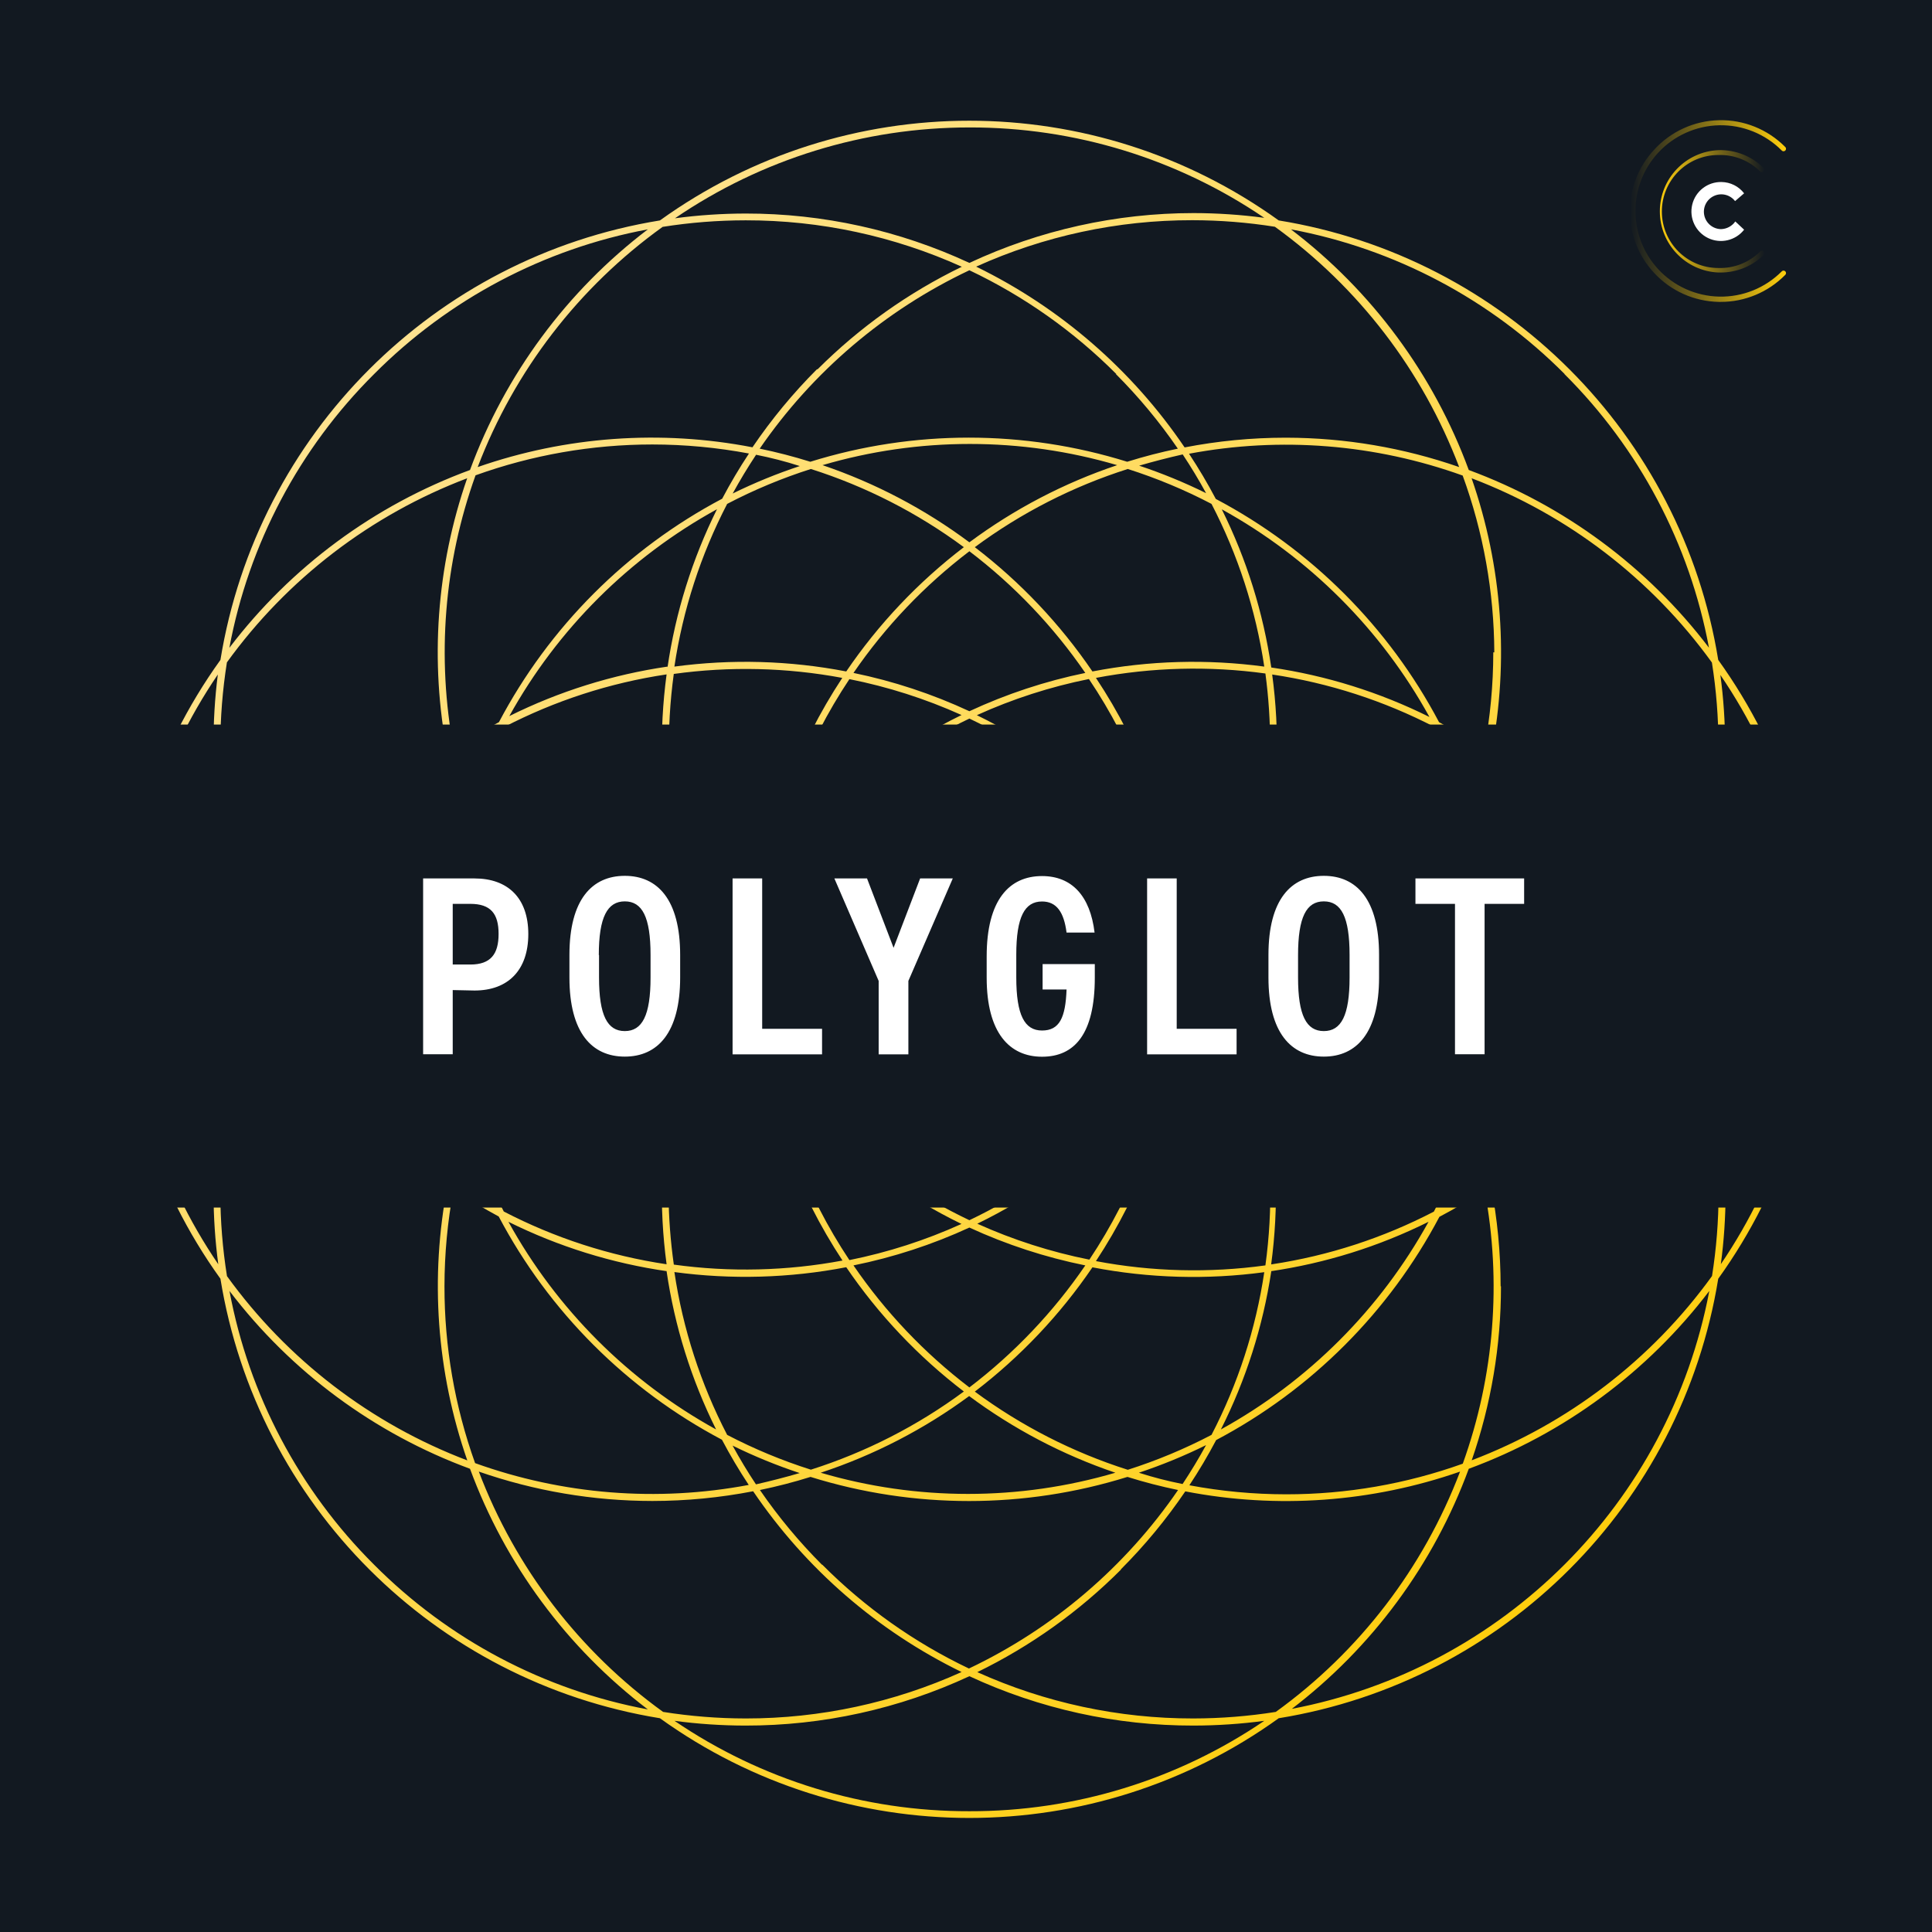
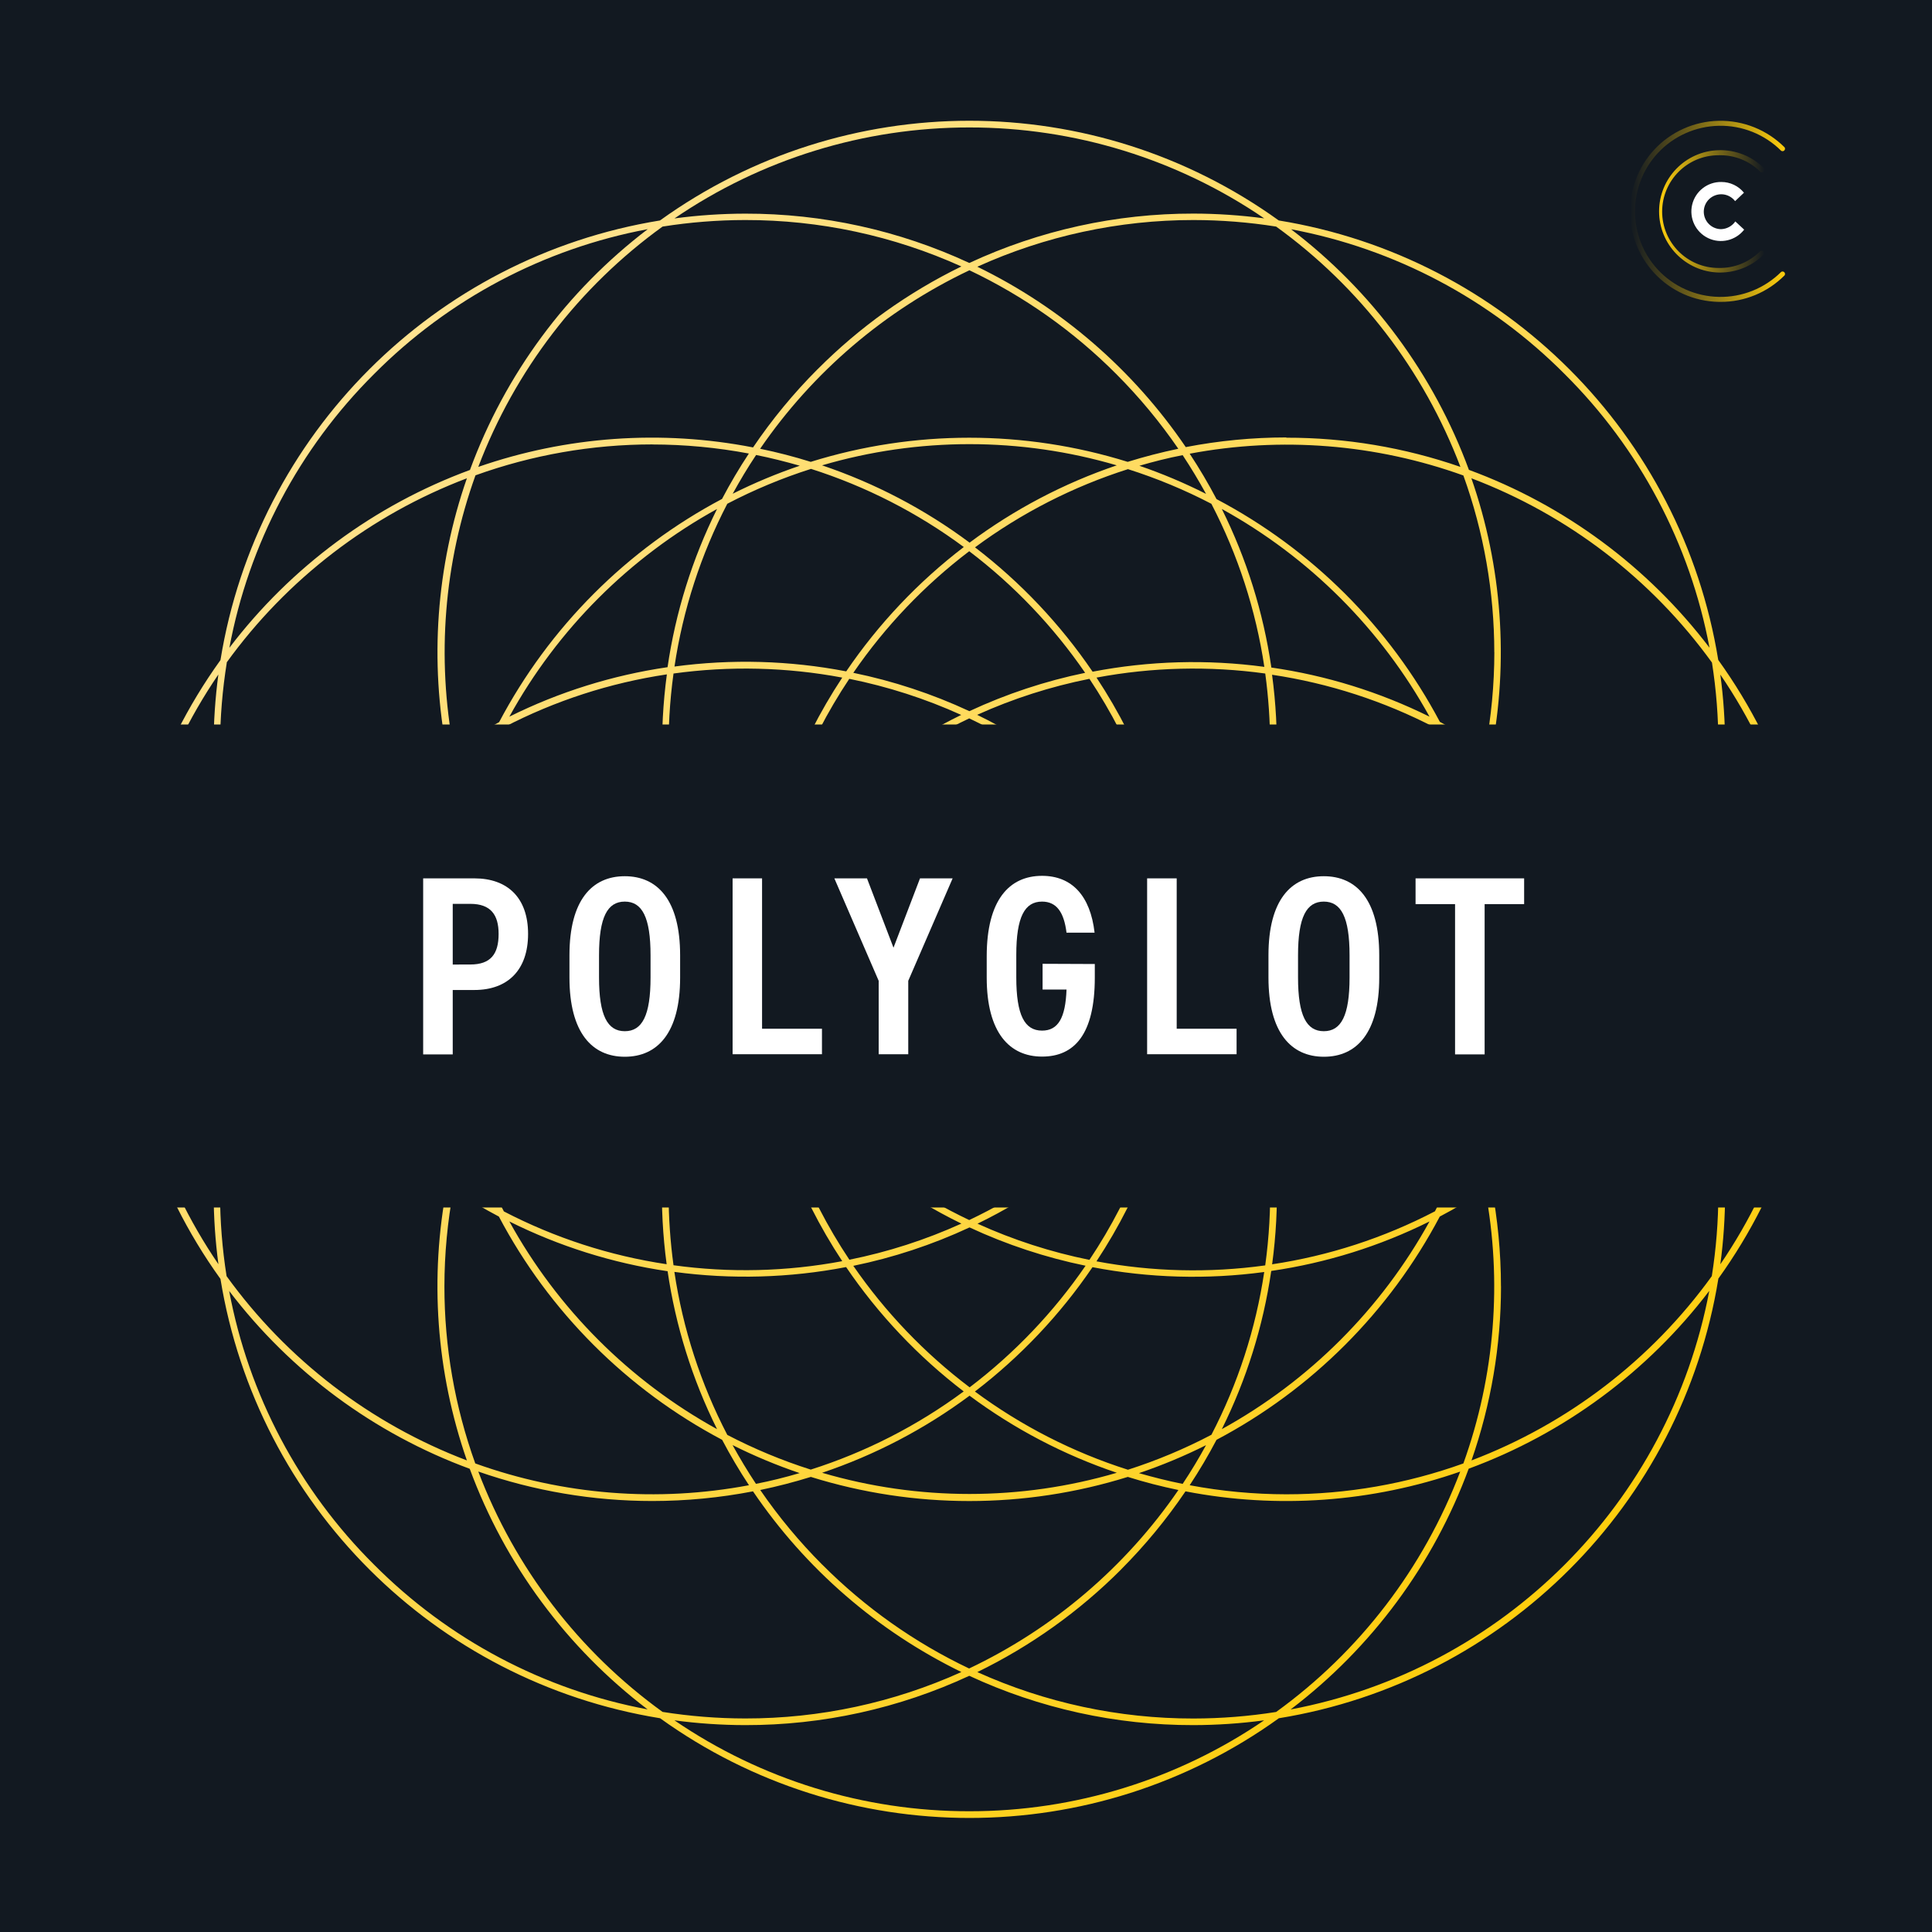
- <svg xmlns="http://www.w3.org/2000/svg" viewBox="0 0 171 171">
+ <svg xmlns="http://www.w3.org/2000/svg" viewBox="0 0 360 360">
  <defs>
-     <style>.cls-1{fill:#121921}.cls-2{fill:#fff}.cls-3{fill:url(#New_Gradient_Swatch_13)}.cls-4{fill:url(#linear-gradient)}.cls-5{fill:url(#New_Gradient_Swatch_3)}</style>
-     <linearGradient id="New_Gradient_Swatch_13" x1="144.28" y1="18.7" x2="158.02" y2="18.7" gradientUnits="userSpaceOnUse">
+     <style>.cls-1{fill:#121921;}.cls-2{fill:#fff;}.cls-3{fill:url(#New_Gradient_Swatch_21);}.cls-4{fill:url(#linear-gradient);}.cls-5{fill:url(#New_Gradient_Swatch_20);}</style>
+     <linearGradient id="New_Gradient_Swatch_21" x1="303.75" y1="39.38" x2="332.67" y2="39.38" gradientUnits="userSpaceOnUse">
      <stop offset="0" stop-color="#fece0d" stop-opacity="0" />
      <stop offset="1" stop-color="#fece0d" />
    </linearGradient>
-     <linearGradient id="linear-gradient" x1="146.87" y1="18.7" x2="156.18" y2="18.7" gradientUnits="userSpaceOnUse">
+     <linearGradient id="linear-gradient" x1="309.21" y1="39.38" x2="328.8" y2="39.38" gradientUnits="userSpaceOnUse">
      <stop offset="0" stop-color="#fece0d" />
      <stop offset="1" stop-color="#fece0d" stop-opacity="0" />
    </linearGradient>
-     <linearGradient id="New_Gradient_Swatch_3" x1="32.69" y1="32.69" x2="138.91" y2="138.91" gradientUnits="userSpaceOnUse">
+     <linearGradient id="New_Gradient_Swatch_20" x1="68.81" y1="68.81" x2="292.44" y2="292.44" gradientUnits="userSpaceOnUse">
      <stop offset="0" stop-color="#ffe390" />
      <stop offset="1" stop-color="#fece0d" />
    </linearGradient>
  </defs>
  <g id="Layer_2" data-name="Layer 2">
    <g id="Layer_1-2" data-name="Layer 1">
-       <path class="cls-1" d="M0 0h171v171H0z" />
-       <path class="cls-2" d="M153.57 17.8a1.54 1.54 0 1 0-1.24 2.48 1.59 1.59 0 0 0 1.26-.68l.78.73a2.61 2.61 0 1 1-2-4.22 2.57 2.57 0 0 1 2 1z" />
-       <path class="cls-3" d="M152.29 26.72h-.16a8 8 0 0 1-5.73-2.57 8 8 0 0 1 0-10.89A8 8 0 0 1 158 13a.22.22 0 1 1-.31.31 7.58 7.58 0 0 0-10.93.21 7.61 7.61 0 0 0 0 10.3 7.58 7.58 0 0 0 10.93.21.22.22 0 1 1 .31.31 8 8 0 0 1-5.71 2.38z" />
-       <path class="cls-4" d="M152.28 24.12h-.18a5.42 5.42 0 0 1 0-10.83 5.44 5.44 0 0 1 4 1.58.22.22 0 0 1-.31.31 5 5 0 0 0-3.7-1.46 5 5 0 0 0 0 10 5 5 0 0 0 3.7-1.46.22.22 0 1 1 .31.31 5.44 5.44 0 0 1-3.82 1.55z" />
-       <path class="cls-5" d="M152.08 113.18a46.9 46.9 0 0 0 0-54.77 47.06 47.06 0 0 0-38.9-38.9 46.9 46.9 0 0 0-54.77 0 47.06 47.06 0 0 0-38.9 38.9 46.9 46.9 0 0 0 0 54.77 47.06 47.06 0 0 0 38.9 38.9 46.9 46.9 0 0 0 54.77 0 47.06 47.06 0 0 0 38.9-38.9zm8.23-27.39a46.19 46.19 0 0 1-8 26.1 47.74 47.74 0 0 0 .42-6.26 46.9 46.9 0 0 0-4.37-19.84A46.9 46.9 0 0 0 152.69 66a47.74 47.74 0 0 0-.42-6.26 46.19 46.19 0 0 1 8.04 26.06zM19.5 105.63a46.32 46.32 0 0 1 4.11-19.13 47.37 47.37 0 0 0 16 18.44 46.83 46.83 0 0 0 1.75 24.32 46.69 46.69 0 0 1-21.27-16.31 47.07 47.07 0 0 1-.59-7.32zm.58-47a46.69 46.69 0 0 1 21.27-16.3 46.83 46.83 0 0 0-1.75 24.32 47.37 47.37 0 0 0-16 18.44A46.32 46.32 0 0 1 19.5 66a47.07 47.07 0 0 1 .58-7.35zM152.1 66a46.32 46.32 0 0 1-4.1 19.09 47.37 47.37 0 0 0-16-18.44 46.83 46.83 0 0 0-1.75-24.32 46.69 46.69 0 0 1 21.27 16.31 47.06 47.06 0 0 1 .58 7.36zm-52.28 64.09a46.35 46.35 0 0 1-13.54-6.92 47.44 47.44 0 0 0 10.41-11 47.11 47.11 0 0 0 15.21.43 46 46 0 0 1-4.67 14.4 46.16 46.16 0 0 1-7.41 3.09zm6.92-2.17c-.64 1.17-1.33 2.31-2.07 3.43-1.31-.26-2.6-.59-3.87-1a46.75 46.75 0 0 0 5.94-2.44zM64.36 127a46 46 0 0 1-4.67-14.41 47.11 47.11 0 0 0 15.21-.43 47.44 47.44 0 0 0 10.41 11 46.36 46.36 0 0 1-13.54 6.92 46.17 46.17 0 0 1-7.41-3.08zm6.42 3.38c-1.27.37-2.55.7-3.87 1-.74-1.11-1.43-2.26-2.07-3.43a46.75 46.75 0 0 0 5.94 2.43zM41.51 99.82a46.36 46.36 0 0 1 6.92-13.54 47.44 47.44 0 0 0 11 10.41A47.1 47.1 0 0 0 59 111.9a46 46 0 0 1-14.41-4.67 46.17 46.17 0 0 1-3.08-7.41zm2.17 6.92c-1.17-.64-2.31-1.33-3.43-2.07.26-1.31.59-2.6 1-3.86a46.75 46.75 0 0 0 2.43 5.93zm.92-42.38A46 46 0 0 1 59 59.69a47.1 47.1 0 0 0 .43 15.21 47.44 47.44 0 0 0-11 10.41 46.36 46.36 0 0 1-6.92-13.54 46.17 46.17 0 0 1 3.09-7.41zm-3.38 6.42c-.37-1.27-.7-2.55-1-3.86 1.11-.74 2.26-1.43 3.43-2.07a46.75 46.75 0 0 0-2.44 5.93zm30.55-29.27a46.36 46.36 0 0 1 13.54 6.92 47.44 47.44 0 0 0-10.41 11A47.11 47.11 0 0 0 59.69 59a46 46 0 0 1 4.67-14.4 46.17 46.17 0 0 1 7.41-3.09zm-6.92 2.17c.64-1.17 1.33-2.31 2.07-3.43 1.31.26 2.6.59 3.87 1a46.75 46.75 0 0 0-5.94 2.43zm42.38.92A46 46 0 0 1 111.9 59a47.11 47.11 0 0 0-15.21.43 47.44 47.44 0 0 0-10.41-11 46.35 46.35 0 0 1 13.54-6.92 46.16 46.16 0 0 1 7.41 3.09zm-6.42-3.38c1.27-.37 2.55-.7 3.87-1 .74 1.11 1.43 2.26 2.07 3.43a46.75 46.75 0 0 0-5.94-2.44zm29.28 30.56a46.36 46.36 0 0 1-6.92 13.54 47.44 47.44 0 0 0-11-10.41 47.1 47.1 0 0 0 .43-15.21 46 46 0 0 1 14.4 4.66 46.18 46.18 0 0 1 3.09 7.41zm-2.17-6.92c1.17.64 2.31 1.33 3.43 2.07-.26 1.31-.59 2.6-1 3.86a46.77 46.77 0 0 0-2.44-5.94zm2.47 7.9a46.26 46.26 0 0 1 0 26.08 47 47 0 0 0-6.83-13 47 47 0 0 0 6.82-13.09zM112 112a46.47 46.47 0 0 1-15-.38 46.92 46.92 0 0 0 4.89-9.68 46.93 46.93 0 0 0 9.73-4.94 46.48 46.48 0 0 1 .38 15zm-52.81-6.35A47 47 0 0 1 60 97a46.92 46.92 0 0 0 9.68 4.89 46.92 46.92 0 0 0 4.89 9.68 46.47 46.47 0 0 1-14.93.36 47.15 47.15 0 0 1-.47-6.3zm.44-46a46.47 46.47 0 0 1 14.92.35 46.92 46.92 0 0 0-4.89 9.68A46.92 46.92 0 0 0 60 74.55a46.47 46.47 0 0 1-.36-14.93zM112.42 66a47 47 0 0 1-.8 8.59 46.93 46.93 0 0 0-9.68-4.89A46.92 46.92 0 0 0 97 60a46.47 46.47 0 0 1 15-.39 47.13 47.13 0 0 1 .42 6.39zM98.81 98.81a47 47 0 0 1-5.63 4.8 46.25 46.25 0 0 1-14.77 0A46.55 46.55 0 0 1 68 93.18a46.25 46.25 0 0 1 0-14.77A46.55 46.55 0 0 1 78.41 68a46.25 46.25 0 0 1 14.77 0 46.55 46.55 0 0 1 10.43 10.43 46.25 46.25 0 0 1 0 14.77 47 47 0 0 1-4.8 5.61zm4.56-4.33a46.05 46.05 0 0 1-1.9 7 46.05 46.05 0 0 1-7 1.9 46.65 46.65 0 0 0 8.89-8.89zm-11.26 9.87A46 46 0 0 1 85.8 108a46.06 46.06 0 0 1-6.32-3.64 46 46 0 0 0 12.64 0zm-15-1a46.05 46.05 0 0 1-7-1.9 46.05 46.05 0 0 1-1.9-7 46.64 46.64 0 0 0 8.89 8.89zm-9.88-11.23a46.05 46.05 0 0 1-3.63-6.32 46.05 46.05 0 0 1 3.64-6.32 46 46 0 0 0 0 12.65zm1-15a46.05 46.05 0 0 1 1.9-7 46.05 46.05 0 0 1 7-1.9 46.64 46.64 0 0 0-8.89 8.89zm11.26-9.87a46.06 46.06 0 0 1 6.31-3.65 46 46 0 0 1 6.32 3.64 46 46 0 0 0-12.64 0zm15 1a46.05 46.05 0 0 1 7 1.9 46.05 46.05 0 0 1 1.9 7 46.65 46.65 0 0 0-8.89-8.89zm9.87 11.26A46.05 46.05 0 0 1 108 85.8a46.05 46.05 0 0 1-3.64 6.32 46 46 0 0 0 0-12.65zm-.19-1.3a46.64 46.64 0 0 0-2-7.79 46.36 46.36 0 0 1 9.32 4.79 45.94 45.94 0 0 1-3.2 9.92 46.7 46.7 0 0 0-4.12-6.95zm-3-8.77a46.63 46.63 0 0 0-7.79-2 46.69 46.69 0 0 0-6.92-4.14 45.93 45.93 0 0 1 9.92-3.2 46.36 46.36 0 0 1 4.83 9.3zM85.8 62.95a46.51 46.51 0 0 0-10.26-3.39A46.84 46.84 0 0 1 85.8 48.79a46.84 46.84 0 0 1 10.26 10.77 46.51 46.51 0 0 0-10.26 3.39zm-.7.34a46.7 46.7 0 0 0-6.92 4.14 46.63 46.63 0 0 0-7.79 2 46.35 46.35 0 0 1 4.79-9.32 45.93 45.93 0 0 1 9.91 3.17zm-15.7 7.1a46.64 46.64 0 0 0-2 7.79 46.7 46.7 0 0 0-4.14 6.92 45.93 45.93 0 0 1-3.2-9.92 46.35 46.35 0 0 1 9.34-4.79zM62.95 85.8a46.51 46.51 0 0 0-3.39 10.26A46.84 46.84 0 0 1 48.79 85.8a46.84 46.84 0 0 1 10.77-10.26 46.51 46.51 0 0 0 3.39 10.26zm.34.7a46.7 46.7 0 0 0 4.14 6.92 46.64 46.64 0 0 0 2 7.79 46.35 46.35 0 0 1-9.32-4.79 45.93 45.93 0 0 1 3.17-9.92zm7.1 15.69a46.63 46.63 0 0 0 7.79 2 46.69 46.69 0 0 0 6.92 4.14 45.93 45.93 0 0 1-9.92 3.2 46.35 46.35 0 0 1-4.79-9.34zm15.41 6.46A46.51 46.51 0 0 0 96.06 112a46.84 46.84 0 0 1-10.26 10.8A46.84 46.84 0 0 1 75.54 112a46.51 46.51 0 0 0 10.26-3.35zm.7-.34a46.68 46.68 0 0 0 6.92-4.14 46.63 46.63 0 0 0 7.79-2 46.36 46.36 0 0 1-4.79 9.32 45.93 45.93 0 0 1-9.92-3.18zm15.69-7.1a46.64 46.64 0 0 0 2-7.79 46.7 46.7 0 0 0 4.14-6.92 45.94 45.94 0 0 1 3.2 9.92 46.36 46.36 0 0 1-9.34 4.79zm6.46-15.41A46.51 46.51 0 0 0 112 75.54a46.85 46.85 0 0 1 10.8 10.26A46.85 46.85 0 0 1 112 96.06a46.51 46.51 0 0 0-3.35-10.26zm3.87-26.72a46.56 46.56 0 0 0-4.38-14 46.79 46.79 0 0 1 18.38 18.38 46.56 46.56 0 0 0-14-4.38zM85.8 48a47 47 0 0 0-13-6.83 46.26 46.26 0 0 1 26.08 0A47 47 0 0 0 85.8 48zM59.08 59a46.56 46.56 0 0 0-14 4.38 46.79 46.79 0 0 1 18.38-18.31 46.56 46.56 0 0 0-4.38 14.01zM48 85.8a47 47 0 0 0-6.83 13 46.26 46.26 0 0 1 0-26.08A47 47 0 0 0 48 85.8zm11 26.72a46.56 46.56 0 0 0 4.38 14A46.79 46.79 0 0 1 45 108.14a46.56 46.56 0 0 0 14.08 4.38zm26.72 11a47 47 0 0 0 13 6.83 46.26 46.26 0 0 1-26.08 0 47 47 0 0 0 13.16-6.8zm26.72-11a46.56 46.56 0 0 0 14-4.38 46.79 46.79 0 0 1-18.38 18.38 46.56 46.56 0 0 0 4.46-14zm.07-.61a47.1 47.1 0 0 0-.43-15.21 47.44 47.44 0 0 0 11-10.41A46.36 46.36 0 0 1 130 99.83a46.18 46.18 0 0 1-3.09 7.41 46 46 0 0 1-14.32 4.66zm17.79-11.09c.37 1.27.7 2.55 1 3.86-1.11.74-2.26 1.43-3.43 2.07a46.77 46.77 0 0 0 2.51-5.94zm.33-1a47.13 47.13 0 0 0 0-28.05q.69-2.2 1.16-4.48a46.78 46.78 0 0 1 15.8 18.51 46.78 46.78 0 0 1-15.8 18.51q-.39-2.31-1.07-4.49zm1.54-42.08a46.5 46.5 0 0 1-.8 8.55q-2-1.29-4-2.37a47.37 47.37 0 0 0-19.76-19.76 46.65 46.65 0 0 0-2.37-4 46.25 46.25 0 0 1 24.22 1.93 46.24 46.24 0 0 1 2.8 15.65zm-18.41-19a47.08 47.08 0 0 0-8.91.86 47.37 47.37 0 0 0-18.45-16 46.32 46.32 0 0 1 19.13-4.11 47.06 47.06 0 0 1 7.31.58 46.69 46.69 0 0 1 16.31 21.27 46.83 46.83 0 0 0-15.3-2.6zm-15-5.64a47 47 0 0 1 5.49 6.61q-2.28.47-4.48 1.16a47.13 47.13 0 0 0-28.05 0q-2.2-.69-4.48-1.16A46.78 46.78 0 0 1 85.8 23.92a46.5 46.5 0 0 1 13.01 9.19zm-26.45-.42a47.55 47.55 0 0 0-5.71 6.91 46.83 46.83 0 0 0-24.32 1.75 46.68 46.68 0 0 1 16.37-21.26A47.06 47.06 0 0 1 66 19.5a46.32 46.32 0 0 1 19.13 4.11 47.11 47.11 0 0 0-12.77 9.08zm-14.57 6.66a46.49 46.49 0 0 1 8.55.8 46.65 46.65 0 0 0-2.37 4 47.37 47.37 0 0 0-19.76 19.78q-2.06 1.08-4 2.37a46.25 46.25 0 0 1 1.93-24.22 46.24 46.24 0 0 1 15.65-2.73zM33.11 72.78a47 47 0 0 1 6.61-5.49q.47 2.28 1.16 4.48a47.13 47.13 0 0 0 0 28.05q-.69 2.2-1.16 4.48a46.78 46.78 0 0 1-15.8-18.5 46.5 46.5 0 0 1 9.19-13.02zm6.23 41.07a46.49 46.49 0 0 1 .8-8.55q2 1.29 4 2.37a47.37 47.37 0 0 0 19.76 19.76 46.65 46.65 0 0 0 2.37 4 46.25 46.25 0 0 1-24.22-1.93 46.24 46.24 0 0 1-2.71-15.65zm18.41 19a47.08 47.08 0 0 0 8.91-.86 47.37 47.37 0 0 0 18.45 16A46.32 46.32 0 0 1 66 152.1a47.06 47.06 0 0 1-7.31-.58 46.68 46.68 0 0 1-16.31-21.27 46.83 46.83 0 0 0 15.36 2.6zm15 5.64a47 47 0 0 1-5.49-6.61q2.28-.47 4.48-1.16a47.13 47.13 0 0 0 28.05 0q2.2.69 4.48 1.16a46.78 46.78 0 0 1-18.51 15.8 46.5 46.5 0 0 1-12.98-9.19zm26.45.42a47.54 47.54 0 0 0 5.71-6.91 46.83 46.83 0 0 0 24.32-1.75 46.69 46.69 0 0 1-16.31 21.27 47.06 47.06 0 0 1-7.31.58A46.32 46.32 0 0 1 86.5 148a47.1 47.1 0 0 0 12.73-9.09zm14.62-6.65a46.49 46.49 0 0 1-8.55-.8 46.65 46.65 0 0 0 2.37-4 47.37 47.37 0 0 0 19.76-19.76q2.06-1.08 4-2.37a46.26 46.26 0 0 1-1.93 24.22 46.24 46.24 0 0 1-15.62 2.71zm19-18.41a47.08 47.08 0 0 0-.86-8.91A47.37 47.37 0 0 0 148 86.5a46.32 46.32 0 0 1 4.11 19.13 47.06 47.06 0 0 1-.58 7.31 46.69 46.69 0 0 1-21.27 16.31 46.83 46.83 0 0 0 2.59-15.4zm5.64-80.75a46.12 46.12 0 0 1 12.8 24.23A47.27 47.27 0 0 0 130 41.6a47.27 47.27 0 0 0-15.74-21.3 46.12 46.12 0 0 1 24.23 12.81zM85.8 11.28a46.19 46.19 0 0 1 26.1 8 47.74 47.74 0 0 0-6.26-.42 46.9 46.9 0 0 0-19.84 4.41A46.9 46.9 0 0 0 66 18.9a47.74 47.74 0 0 0-6.26.42 46.19 46.19 0 0 1 26.06-8.04zM33.11 33.11A46.12 46.12 0 0 1 57.34 20.3 47.27 47.27 0 0 0 41.6 41.6a47.27 47.27 0 0 0-21.3 15.74 46.12 46.12 0 0 1 12.81-24.23zM11.28 85.8a46.19 46.19 0 0 1 8-26.1 47.74 47.74 0 0 0-.38 6.3 46.9 46.9 0 0 0 4.37 19.8 46.9 46.9 0 0 0-4.37 19.84 47.74 47.74 0 0 0 .42 6.26 46.19 46.19 0 0 1-8.04-26.1zm21.83 52.69a46.12 46.12 0 0 1-12.8-24.23A47.27 47.27 0 0 0 41.6 130a47.27 47.27 0 0 0 15.74 21.3 46.12 46.12 0 0 1-24.23-12.81zm52.69 21.82a46.19 46.19 0 0 1-26.1-8 47.74 47.74 0 0 0 6.26.42 46.9 46.9 0 0 0 19.84-4.37 46.9 46.9 0 0 0 19.84 4.37 47.74 47.74 0 0 0 6.26-.42 46.19 46.19 0 0 1-26.1 8zm28.46-9A47.27 47.27 0 0 0 130 130a47.27 47.27 0 0 0 21.29-15.74 46.48 46.48 0 0 1-37 37z" />
-       <path class="cls-1" d="M7.77 64.13h155.45v42.75H7.77z" />
-       <path class="cls-2" d="M40.07 87.63v5.68h-2.62V77.75H42c2.93 0 4.76 1.71 4.76 4.92s-1.8 5-4.76 5zm1.56-2.26c1.8 0 2.5-.92 2.5-2.71s-.7-2.66-2.5-2.66h-1.56v5.37zm8.77 1.15v-2c0-4.9 2-7 4.9-7s4.9 2.1 4.9 7v2c0 4.9-2 7-4.9 7s-4.9-2.1-4.9-7zm2.62-2v2c0 3.36.74 4.74 2.28 4.74s2.28-1.38 2.28-4.74v-2c0-3.36-.74-4.74-2.28-4.74S53 81.17 53 84.54zm14.44 6.54h5.3v2.26h-7.92V77.75h2.62zm6.39-13.31h2.89l2.35 6.14 2.35-6.14h2.89l-3.93 9.07v6.5h-2.63v-6.5zm23.05 7.58v1.2c0 5-1.8 7-4.67 7s-4.9-2.1-4.9-7v-1.88c0-5 2-7.11 4.9-7.11 2.64 0 4.26 1.76 4.65 5H94.4c-.23-1.8-.88-2.75-2.17-2.75-1.53 0-2.28 1.35-2.28 4.71v2c0 3.36.74 4.71 2.28 4.71s2.08-1.13 2.17-3.63h-2.12v-2.25zm7.25 5.73h5.3v2.26h-7.92V77.75h2.62zm8.12-4.54v-2c0-4.9 2-7 4.9-7s4.89 2.1 4.89 7v2c0 4.9-2 7-4.89 7s-4.9-2.1-4.9-7zm2.62-2v2c0 3.36.74 4.74 2.28 4.74s2.28-1.38 2.28-4.74v-2c0-3.36-.74-4.74-2.28-4.74s-2.28 1.39-2.28 4.76zm20.01-6.77V80h-3.5v13.31h-2.62V80h-3.5v-2.25z" />
+       <rect class="cls-1" width="360" height="360" />
+       <path class="cls-2" d="M323.31,37.48a3.25,3.25,0,1,0-2.61,5.22,3.34,3.34,0,0,0,2.65-1.44L325,42.79a5.5,5.5,0,1,1-4.26-8.88,5.4,5.4,0,0,1,4.22,2Z" />
+       <path class="cls-3" d="M320.61,56.25h-.33a16.75,16.75,0,0,1-12.07-5.41,16.93,16.93,0,0,1,0-22.92,16.88,16.88,0,0,1,24.32-.47.46.46,0,0,1-.64.64,16,16,0,0,0-23,.45,16,16,0,0,0,0,21.68,16,16,0,0,0,23,.45.46.46,0,0,1,.64.64A16.73,16.73,0,0,1,320.61,56.25Z" />
+       <path class="cls-4" d="M320.6,50.78h-.39a11.4,11.4,0,0,1,0-22.79,11.45,11.45,0,0,1,8.46,3.33A.46.46,0,1,1,328,32a10.54,10.54,0,0,0-7.78-3.07,10.49,10.49,0,0,0,0,21A10.54,10.54,0,0,0,328,46.79a.46.46,0,0,1,.64.64A11.45,11.45,0,0,1,320.6,50.78Z" />
+       <path class="cls-5" d="M320.17,238.28a98.73,98.73,0,0,0,0-115.31,99.07,99.07,0,0,0-81.89-81.89,98.73,98.73,0,0,0-115.3,0A99.07,99.07,0,0,0,41.08,123a98.73,98.73,0,0,0,0,115.31A99.07,99.07,0,0,0,123,320.17a98.73,98.73,0,0,0,115.3,0,99.07,99.07,0,0,0,81.89-81.89Zm17.33-57.65a97.25,97.25,0,0,1-16.94,54.95,100.51,100.51,0,0,0,.89-13.18,98.73,98.73,0,0,0-9.19-41.76,98.73,98.73,0,0,0,9.19-41.76,100.51,100.51,0,0,0-.89-13.18A97.25,97.25,0,0,1,337.5,180.63ZM41,222.39a97.51,97.51,0,0,1,8.65-40.28,99.73,99.73,0,0,0,33.66,38.83A98.59,98.59,0,0,0,87,272.13a98.29,98.29,0,0,1-44.78-34.34A99.1,99.1,0,0,1,41,222.39Zm1.22-98.93A98.29,98.29,0,0,1,87,89.12a98.59,98.59,0,0,0-3.68,51.19A99.73,99.73,0,0,0,49.7,179.14,97.51,97.51,0,0,1,41,138.86,99.1,99.1,0,0,1,42.26,123.46Zm277.94,15.4a97.51,97.51,0,0,1-8.65,40.28,99.73,99.73,0,0,0-33.66-38.83,98.59,98.59,0,0,0-3.68-51.19A98.29,98.29,0,0,1,319,123.46,99.07,99.07,0,0,1,320.2,138.86Zm-110,135a97.59,97.59,0,0,1-28.5-14.57,99.88,99.88,0,0,0,21.91-23.17,99.17,99.17,0,0,0,32,.9,96.76,96.76,0,0,1-9.84,30.33A97.18,97.18,0,0,1,210.16,273.87Zm14.57-4.58c-1.35,2.46-2.79,4.87-4.36,7.22-2.76-.55-5.47-1.24-8.14-2A98.43,98.43,0,0,0,224.72,269.29Zm-89.22-1.93A96.77,96.77,0,0,1,125.66,237a99.17,99.17,0,0,0,32-.9,99.87,99.87,0,0,0,21.91,23.17,97.59,97.59,0,0,1-28.5,14.57A97.19,97.19,0,0,1,135.5,267.36ZM149,274.49c-2.67.78-5.38,1.47-8.14,2-1.56-2.35-3-4.76-4.36-7.22A98.43,98.43,0,0,0,149,274.49ZM87.38,210.16a97.59,97.59,0,0,1,14.57-28.5,99.88,99.88,0,0,0,23.17,21.91,99.16,99.16,0,0,0-.9,32,96.76,96.76,0,0,1-30.33-9.84A97.19,97.19,0,0,1,87.38,210.16ZM92,224.72c-2.46-1.35-4.87-2.79-7.22-4.36.55-2.76,1.24-5.47,2-8.14A98.41,98.41,0,0,0,92,224.72Zm1.93-89.22a96.76,96.76,0,0,1,30.33-9.84,99.16,99.16,0,0,0,.9,32,99.88,99.88,0,0,0-23.17,21.91,97.59,97.59,0,0,1-14.57-28.5A97.19,97.19,0,0,1,93.89,135.5ZM86.76,149c-.78-2.67-1.47-5.38-2-8.14,2.35-1.56,4.76-3,7.22-4.36A98.41,98.41,0,0,0,86.76,149Zm64.33-61.64a97.59,97.59,0,0,1,28.5,14.57,99.87,99.87,0,0,0-21.91,23.17,99.17,99.17,0,0,0-32-.9,96.77,96.77,0,0,1,9.84-30.33A97.19,97.19,0,0,1,151.09,87.38ZM136.53,92c1.35-2.46,2.79-4.87,4.36-7.22,2.76.55,5.47,1.24,8.14,2A98.43,98.43,0,0,0,136.53,92Zm89.22,1.93a96.76,96.76,0,0,1,9.84,30.33,99.17,99.17,0,0,0-32,.9,99.88,99.88,0,0,0-21.91-23.17,97.59,97.59,0,0,1,28.5-14.57A97.18,97.18,0,0,1,225.75,93.89Zm-13.52-7.12c2.67-.78,5.38-1.47,8.14-2,1.56,2.35,3,4.76,4.36,7.22A98.43,98.43,0,0,0,212.23,86.76Zm61.64,64.33a97.59,97.59,0,0,1-14.57,28.5,99.87,99.87,0,0,0-23.17-21.91,99.16,99.16,0,0,0,.9-32,96.76,96.76,0,0,1,30.33,9.84A97.22,97.22,0,0,1,273.87,151.09Zm-4.58-14.57c2.46,1.35,4.87,2.79,7.22,4.36-.56,2.76-1.24,5.47-2,8.14A98.46,98.46,0,0,0,269.29,136.53Zm5.19,16.64a97.4,97.4,0,0,1,0,54.91,98.89,98.89,0,0,0-14.38-27.46A98.89,98.89,0,0,0,274.49,153.17Zm-38.73,82.58a97.84,97.84,0,0,1-31.44-.76,98.78,98.78,0,0,0,10.3-20.38A98.79,98.79,0,0,0,235,204.31a97.85,97.85,0,0,1,.76,31.44ZM124.58,222.39a98.86,98.86,0,0,1,1.68-18.08,98.78,98.78,0,0,0,20.38,10.3A98.78,98.78,0,0,0,156.94,235a97.84,97.84,0,0,1-31.44.76A99.26,99.26,0,0,1,124.58,222.39Zm.92-96.89a97.84,97.84,0,0,1,31.44.76,98.78,98.78,0,0,0-10.3,20.38,98.78,98.78,0,0,0-20.38,10.3,97.84,97.84,0,0,1-.76-31.44Zm111.18,13.36A98.86,98.86,0,0,1,235,156.94a98.79,98.79,0,0,0-20.38-10.3,98.78,98.78,0,0,0-10.3-20.38,97.84,97.84,0,0,1,31.44-.76A99.21,99.21,0,0,1,236.67,138.86ZM208,208a99,99,0,0,1-11.85,10.1,97.36,97.36,0,0,1-31.1,0,98,98,0,0,1-21.95-21.95,97.37,97.37,0,0,1,0-31.1,98,98,0,0,1,21.95-21.95,97.36,97.36,0,0,1,31.1,0,98,98,0,0,1,21.95,21.95,97.37,97.37,0,0,1,0,31.1A99,99,0,0,1,208,208Zm9.61-9.11a97,97,0,0,1-4,14.71,97,97,0,0,1-14.71,4,98.21,98.21,0,0,0,18.72-18.72Zm-23.7,20.79a96.93,96.93,0,0,1-13.31,7.66,97,97,0,0,1-13.31-7.66,96.78,96.78,0,0,0,26.62,0Zm-31.6-2.07a97,97,0,0,1-14.71-4,97,97,0,0,1-4-14.71,98.2,98.2,0,0,0,18.72,18.72Zm-20.79-23.7a97,97,0,0,1-7.66-13.31,97,97,0,0,1,7.66-13.31,96.77,96.77,0,0,0,0,26.62Zm2.07-31.6a97,97,0,0,1,4-14.71,97,97,0,0,1,14.71-4,98.2,98.2,0,0,0-18.72,18.72Zm23.7-20.79a97,97,0,0,1,13.31-7.66,96.93,96.93,0,0,1,13.31,7.66,96.78,96.78,0,0,0-26.62,0Zm31.6,2.07a97,97,0,0,1,14.71,4,97,97,0,0,1,4,14.71,98.21,98.21,0,0,0-18.72-18.72Zm20.79,23.7a97,97,0,0,1,7.66,13.31,97,97,0,0,1-7.66,13.31,96.77,96.77,0,0,0,0-26.62Zm-.4-2.73a98.18,98.18,0,0,0-4.17-16.4,97.6,97.6,0,0,1,19.61,10.09A96.71,96.71,0,0,1,228,179.14,98.31,98.31,0,0,0,219.31,164.58Zm-6.24-18.47a98.17,98.17,0,0,0-16.4-4.17,98.29,98.29,0,0,0-14.56-8.72A96.7,96.7,0,0,1,203,126.49,97.6,97.6,0,0,1,213.07,146.11Zm-32.44-13.59a97.91,97.91,0,0,0-21.6-7.13,98.61,98.61,0,0,1,21.6-22.66,98.61,98.61,0,0,1,21.6,22.66A97.91,97.91,0,0,0,180.62,132.52Zm-1.48.71a98.31,98.31,0,0,0-14.56,8.72,98.17,98.17,0,0,0-16.4,4.17,97.58,97.58,0,0,1,10.09-19.61A96.7,96.7,0,0,1,179.14,133.23Zm-33,15a98.18,98.18,0,0,0-4.17,16.4,98.31,98.31,0,0,0-8.72,14.57,96.71,96.71,0,0,1-6.73-20.87A97.59,97.59,0,0,1,146.11,148.18Zm-13.59,32.44a97.91,97.91,0,0,0-7.13,21.6,98.61,98.61,0,0,1-22.66-21.6A98.61,98.61,0,0,1,125.38,159,97.91,97.91,0,0,0,132.52,180.63Zm.71,1.48a98.31,98.31,0,0,0,8.72,14.57,98.18,98.18,0,0,0,4.17,16.4A97.59,97.59,0,0,1,126.49,203,96.71,96.71,0,0,1,133.23,182.11Zm15,33a98.17,98.17,0,0,0,16.4,4.17A98.3,98.3,0,0,0,179.14,228a96.7,96.7,0,0,1-20.87,6.73A97.58,97.58,0,0,1,148.18,215.14Zm32.44,13.59a97.92,97.92,0,0,0,21.6,7.13,98.61,98.61,0,0,1-21.6,22.66A98.61,98.61,0,0,1,159,235.87,97.92,97.92,0,0,0,180.62,228.73Zm1.48-.71a98.28,98.28,0,0,0,14.56-8.72,98.17,98.17,0,0,0,16.4-4.17A97.6,97.6,0,0,1,203,234.76,96.7,96.7,0,0,1,182.11,228Zm33-15a98.18,98.18,0,0,0,4.17-16.4A98.31,98.31,0,0,0,228,182.11,96.71,96.71,0,0,1,234.76,203,97.6,97.6,0,0,1,215.14,213.07Zm13.59-32.44a97.91,97.91,0,0,0,7.13-21.6,98.62,98.62,0,0,1,22.66,21.6,98.62,98.62,0,0,1-22.66,21.6A97.91,97.91,0,0,0,228.73,180.63Zm8.14-56.25a98,98,0,0,0-9.22-29.48,98.51,98.51,0,0,1,38.7,38.7A98,98,0,0,0,236.87,124.38Zm-56.25-23.23a98.89,98.89,0,0,0-27.46-14.38,97.4,97.4,0,0,1,54.91,0A98.9,98.9,0,0,0,180.62,101.15Zm-56.25,23.23a98,98,0,0,0-29.48,9.22,98.51,98.51,0,0,1,38.7-38.7A98,98,0,0,0,124.38,124.38Zm-23.23,56.25a98.89,98.89,0,0,0-14.38,27.46,97.39,97.39,0,0,1,0-54.91A98.89,98.89,0,0,0,101.15,180.63Zm23.23,56.25a98,98,0,0,0,9.22,29.48,98.51,98.51,0,0,1-38.7-38.7A98,98,0,0,0,124.38,236.87Zm56.25,23.23a98.9,98.9,0,0,0,27.46,14.38,97.4,97.4,0,0,1-54.91,0A98.89,98.89,0,0,0,180.62,260.1Zm56.25-23.23a98,98,0,0,0,29.48-9.22,98.51,98.51,0,0,1-38.7,38.7A98,98,0,0,0,236.87,236.87Zm.16-1.29a99.16,99.16,0,0,0-.9-32,99.87,99.87,0,0,0,23.17-21.91,97.59,97.59,0,0,1,14.57,28.5,97.22,97.22,0,0,1-6.51,15.59A96.76,96.76,0,0,1,237,235.59Zm37.45-23.36c.78,2.67,1.47,5.38,2,8.14-2.35,1.56-4.76,3-7.22,4.36A98.46,98.46,0,0,0,274.49,212.23Zm.7-2.07a99.22,99.22,0,0,0,0-59.06q1.45-4.62,2.44-9.43a98.48,98.48,0,0,1,33.26,39,98.48,98.48,0,0,1-33.26,39Q276.64,214.78,275.19,210.16Zm3.25-88.59a97.9,97.9,0,0,1-1.69,18q-4.12-2.71-8.46-5A99.73,99.73,0,0,0,226.68,93a98.2,98.2,0,0,0-5-8.46,97.37,97.37,0,0,1,51,4.06A97.35,97.35,0,0,1,278.44,121.56Zm-38.75-40a99.11,99.11,0,0,0-18.75,1.8A99.73,99.73,0,0,0,182.11,49.7,97.51,97.51,0,0,1,222.39,41a99.07,99.07,0,0,1,15.4,1.22A98.29,98.29,0,0,1,272.13,87,98.59,98.59,0,0,0,239.69,81.56ZM208,69.7a98.84,98.84,0,0,1,11.56,13.92q-4.8,1-9.43,2.44a99.21,99.21,0,0,0-59.06,0q-4.62-1.45-9.43-2.44a98.48,98.48,0,0,1,39-33.26A97.89,97.89,0,0,1,208,69.7Zm-55.68-.88a100.11,100.11,0,0,0-12,14.55A98.59,98.59,0,0,0,89.12,87a98.28,98.28,0,0,1,34.34-44.78A99.07,99.07,0,0,1,138.86,41a97.51,97.51,0,0,1,40.28,8.65A99.17,99.17,0,0,0,152.34,68.81Zm-30.78,14a97.88,97.88,0,0,1,18,1.69,98.2,98.2,0,0,0-5,8.46A99.73,99.73,0,0,0,93,134.57q-4.34,2.28-8.46,5a97.37,97.37,0,0,1,4.06-51A97.35,97.35,0,0,1,121.56,82.81ZM69.7,153.23a98.86,98.86,0,0,1,13.92-11.56q1,4.8,2.44,9.43a99.21,99.21,0,0,0,0,59.06q-1.45,4.62-2.44,9.43a98.48,98.48,0,0,1-33.26-39A97.89,97.89,0,0,1,69.7,153.23Zm13.11,86.46a97.87,97.87,0,0,1,1.69-18q4.11,2.71,8.46,5a99.73,99.73,0,0,0,41.6,41.6,98.21,98.21,0,0,0,5,8.46,97.37,97.37,0,0,1-51-4.06A97.35,97.35,0,0,1,82.81,239.69Zm38.75,40a99.12,99.12,0,0,0,18.75-1.8,99.72,99.72,0,0,0,38.83,33.67,97.51,97.51,0,0,1-40.28,8.65,99.07,99.07,0,0,1-15.4-1.22A98.28,98.28,0,0,1,89.12,274.2,98.59,98.59,0,0,0,121.56,279.69Zm31.66,11.87a98.87,98.87,0,0,1-11.56-13.92q4.8-1,9.43-2.44a99.21,99.21,0,0,0,59.06,0q4.62,1.45,9.43,2.44a98.48,98.48,0,0,1-39,33.26A97.9,97.9,0,0,1,153.22,291.55Zm55.68.88a100.09,100.09,0,0,0,12-14.55,98.59,98.59,0,0,0,51.19-3.68A98.29,98.29,0,0,1,237.79,319a99.07,99.07,0,0,1-15.4,1.22,97.51,97.51,0,0,1-40.28-8.65A99.17,99.17,0,0,0,208.91,292.44Zm30.78-14a97.88,97.88,0,0,1-18-1.69,98.21,98.21,0,0,0,5-8.46,99.73,99.73,0,0,0,41.6-41.6q4.34-2.28,8.46-5a97.38,97.38,0,0,1-4.06,51A97.35,97.35,0,0,1,239.69,278.44Zm40-38.75a99.12,99.12,0,0,0-1.8-18.75,99.73,99.73,0,0,0,33.66-38.83,97.51,97.51,0,0,1,8.65,40.28,99.07,99.07,0,0,1-1.22,15.4,98.29,98.29,0,0,1-44.78,34.34A98.59,98.59,0,0,0,279.69,239.69Zm11.86-170a97.1,97.1,0,0,1,27,51,99.52,99.52,0,0,0-44.83-33.14,99.52,99.52,0,0,0-33.14-44.83A97.1,97.1,0,0,1,291.55,69.7ZM180.62,23.75a97.25,97.25,0,0,1,54.95,16.94,100.52,100.52,0,0,0-13.18-.89A98.73,98.73,0,0,0,180.62,49a98.73,98.73,0,0,0-41.76-9.19,100.51,100.51,0,0,0-13.18.89A97.25,97.25,0,0,1,180.62,23.75ZM69.7,69.7a97.1,97.1,0,0,1,51-27A99.52,99.52,0,0,0,87.57,87.57a99.51,99.51,0,0,0-44.83,33.14A97.1,97.1,0,0,1,69.7,69.7ZM23.75,180.63a97.25,97.25,0,0,1,16.94-54.95,100.51,100.51,0,0,0-.89,13.18A98.73,98.73,0,0,0,49,180.63a98.73,98.73,0,0,0-9.19,41.76,100.51,100.51,0,0,0,.89,13.18A97.25,97.25,0,0,1,23.75,180.63ZM69.7,291.55a97.1,97.1,0,0,1-27-51,99.51,99.51,0,0,0,44.83,33.14,99.52,99.52,0,0,0,33.14,44.83A97.1,97.1,0,0,1,69.7,291.55ZM180.62,337.5a97.25,97.25,0,0,1-54.95-16.94,100.51,100.51,0,0,0,13.18.89,98.73,98.73,0,0,0,41.76-9.19,98.73,98.73,0,0,0,41.76,9.19,100.52,100.52,0,0,0,13.18-.89A97.25,97.25,0,0,1,180.62,337.5Zm59.91-19a99.52,99.52,0,0,0,33.14-44.83,99.52,99.52,0,0,0,44.83-33.14,97.85,97.85,0,0,1-78,78Z" />
+       <rect class="cls-1" y="135" width="360" height="90" />
+       <path class="cls-2" d="M84.36,184.47v12H78.85V163.67H88.4c6.17,0,10,3.61,10,10.35s-3.8,10.45-10,10.45Zm3.28-4.75c3.8,0,5.27-1.95,5.27-5.7,0-3.56-1.47-5.6-5.27-5.6H84.36v11.31Z" />
+       <path class="cls-2" d="M106.11,182.15V178c0-10.31,4.23-14.73,10.31-14.73s10.31,4.42,10.31,14.73v4.18c0,10.31-4.23,14.73-10.31,14.73S106.11,192.45,106.11,182.15Zm5.51-4.18v4.18c0,7.08,1.57,10,4.8,10s4.8-2.9,4.8-10V178c0-7.08-1.57-10-4.8-10S111.62,170.89,111.62,178Z" />
+       <path class="cls-2" d="M142,191.69h11.16v4.75H136.51V163.67H142Z" />
+       <path class="cls-2" d="M155.47,163.67h6.08l4.94,12.92,4.94-12.92h6.08l-8.27,19.09v13.68h-5.51V182.76Z" />
+       <path class="cls-2" d="M204,179.63v2.52c0,10.59-3.8,14.73-9.83,14.73s-10.31-4.42-10.31-14.73V178.2c0-10.54,4.23-15,10.31-15,5.56,0,9,3.71,9.79,10.59h-5.23c-.47-3.8-1.85-5.79-4.56-5.79-3.23,0-4.8,2.85-4.8,9.93v4.18c0,7.08,1.57,9.93,4.8,9.93,3,0,4.37-2.37,4.56-7.65h-4.46v-4.8Z" />
+       <path class="cls-2" d="M219.26,191.69h11.16v4.75H213.75V163.67h5.51Z" />
+       <path class="cls-2" d="M236.36,182.15V178c0-10.31,4.23-14.73,10.31-14.73S257,167.66,257,178v4.18c0,10.31-4.23,14.73-10.31,14.73S236.36,192.45,236.36,182.15Zm5.51-4.18v4.18c0,7.08,1.57,10,4.8,10s4.8-2.9,4.8-10V178c0-7.08-1.57-10-4.8-10S241.87,170.89,241.87,178Z" />
+       <path class="cls-2" d="M284,163.67v4.8h-7.36v28h-5.51v-28h-7.36v-4.8Z" />
    </g>
  </g>
</svg>
